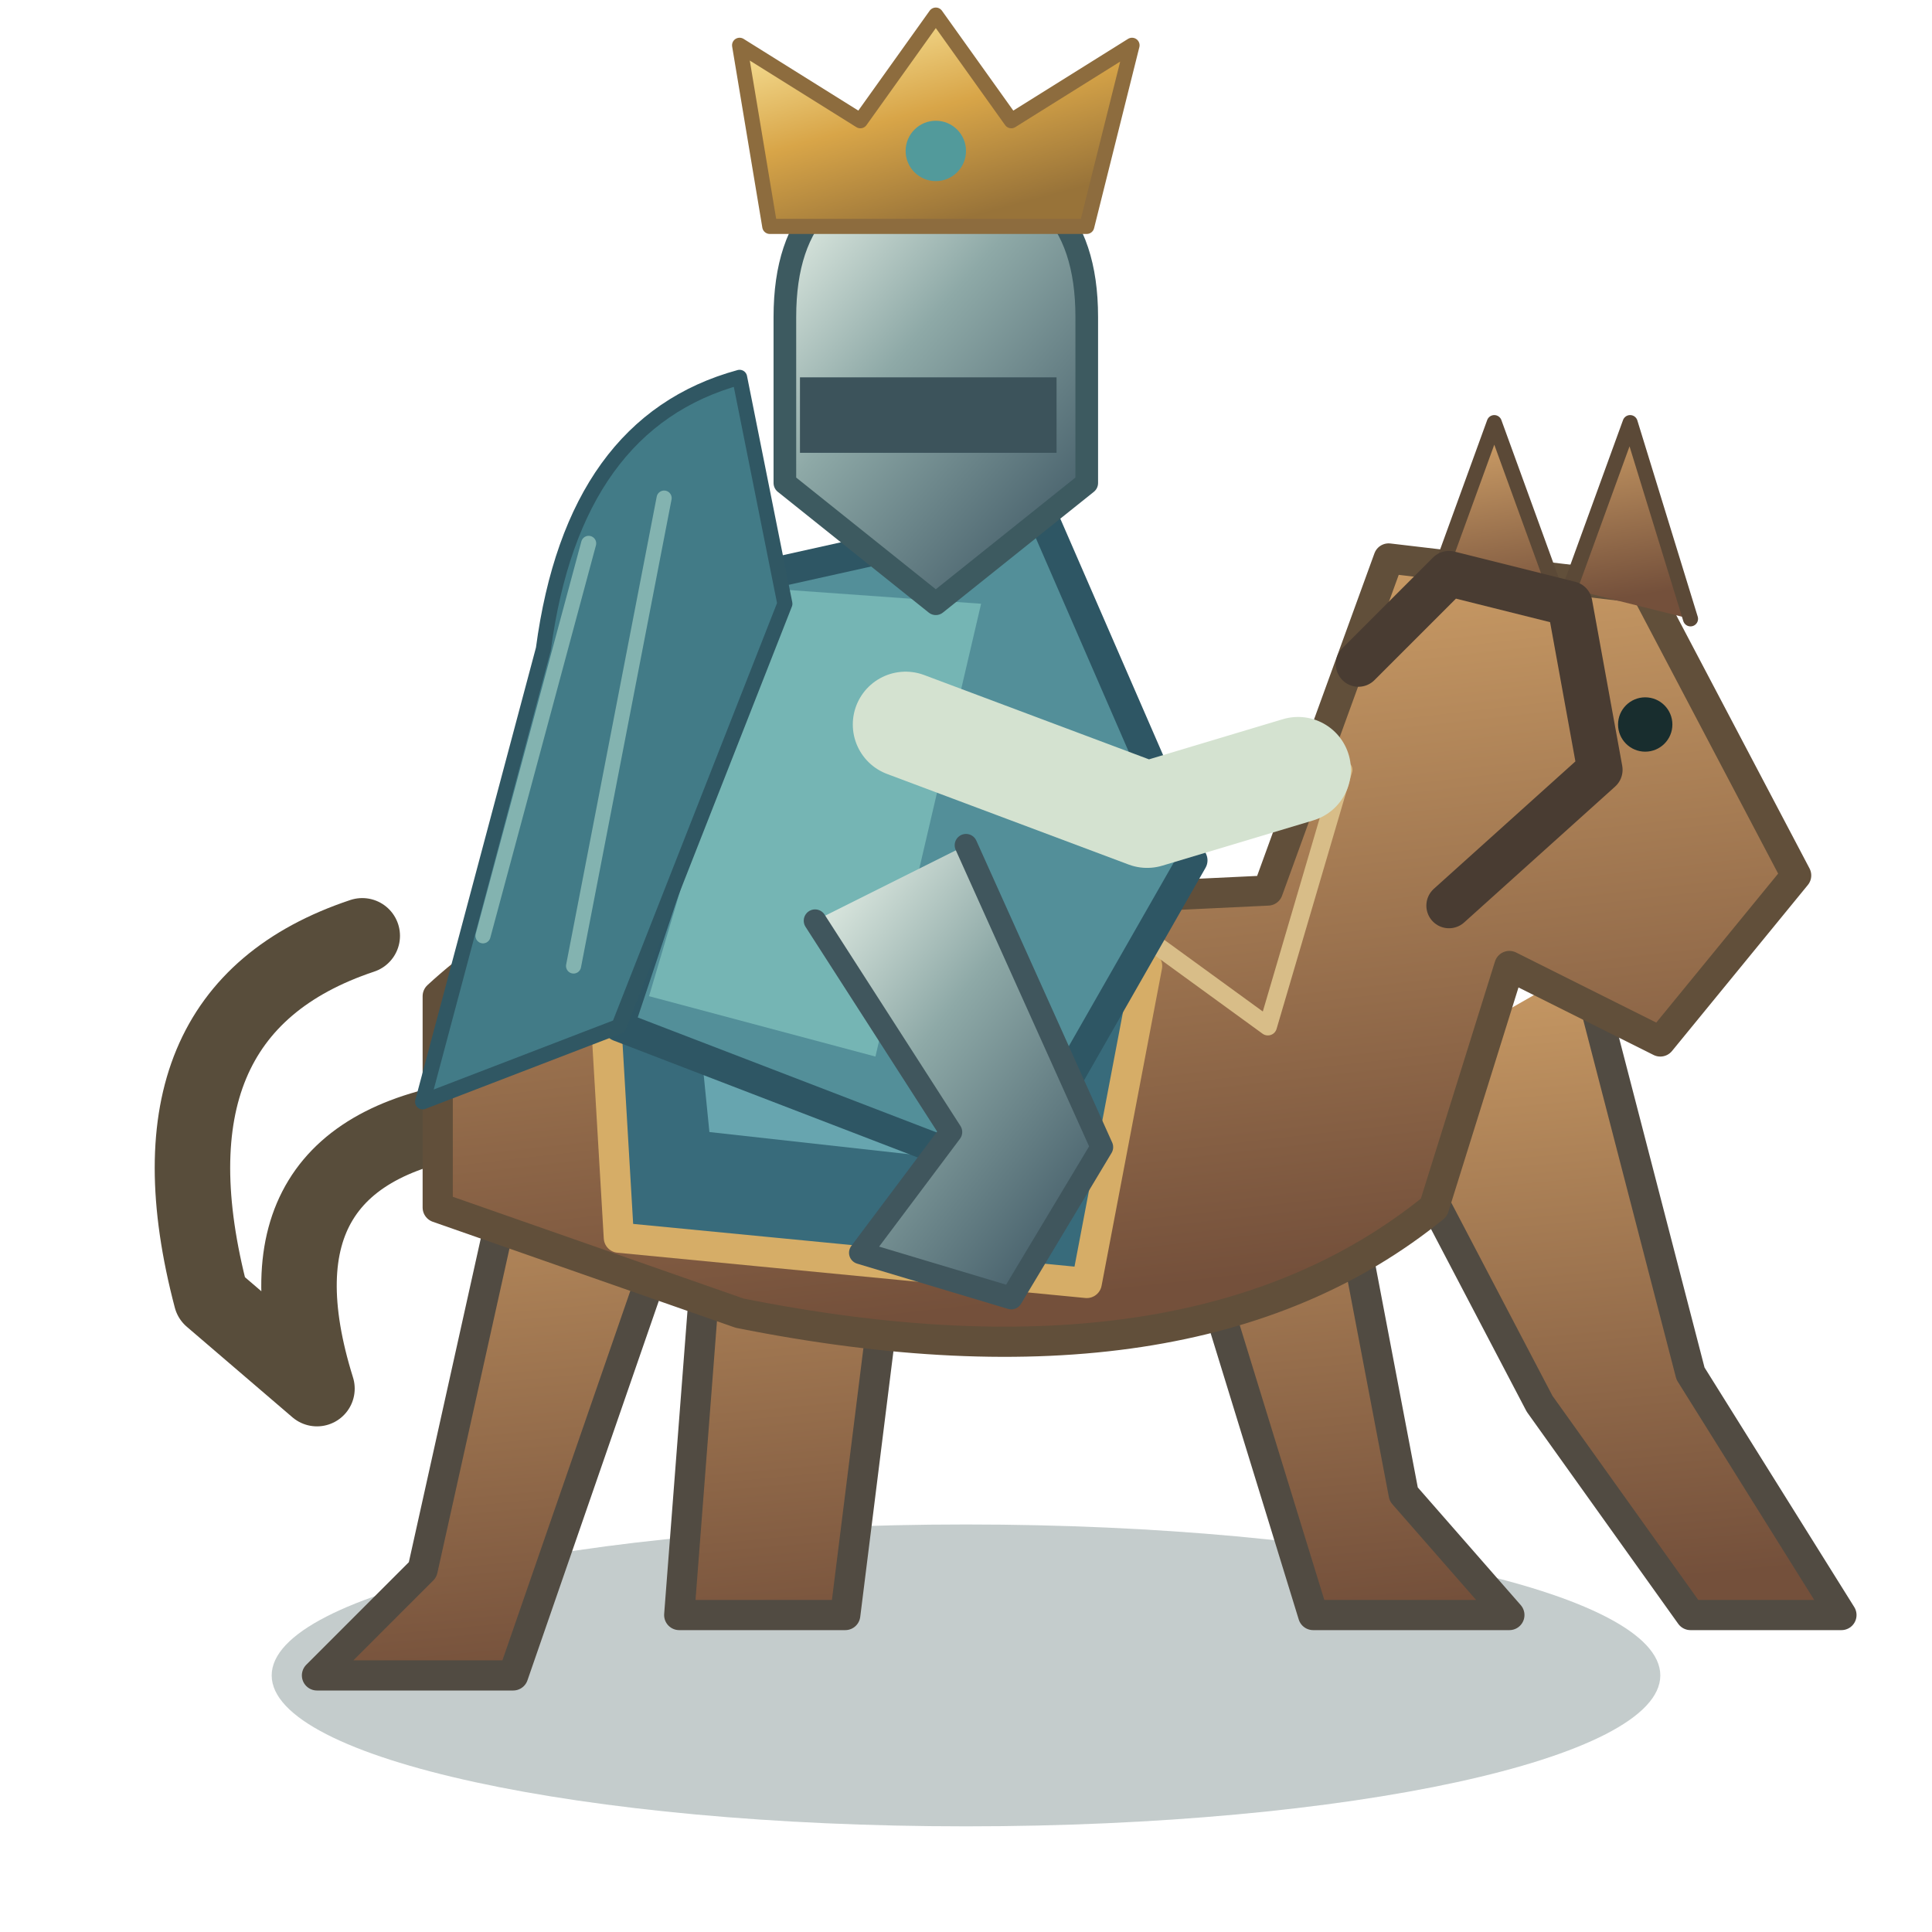
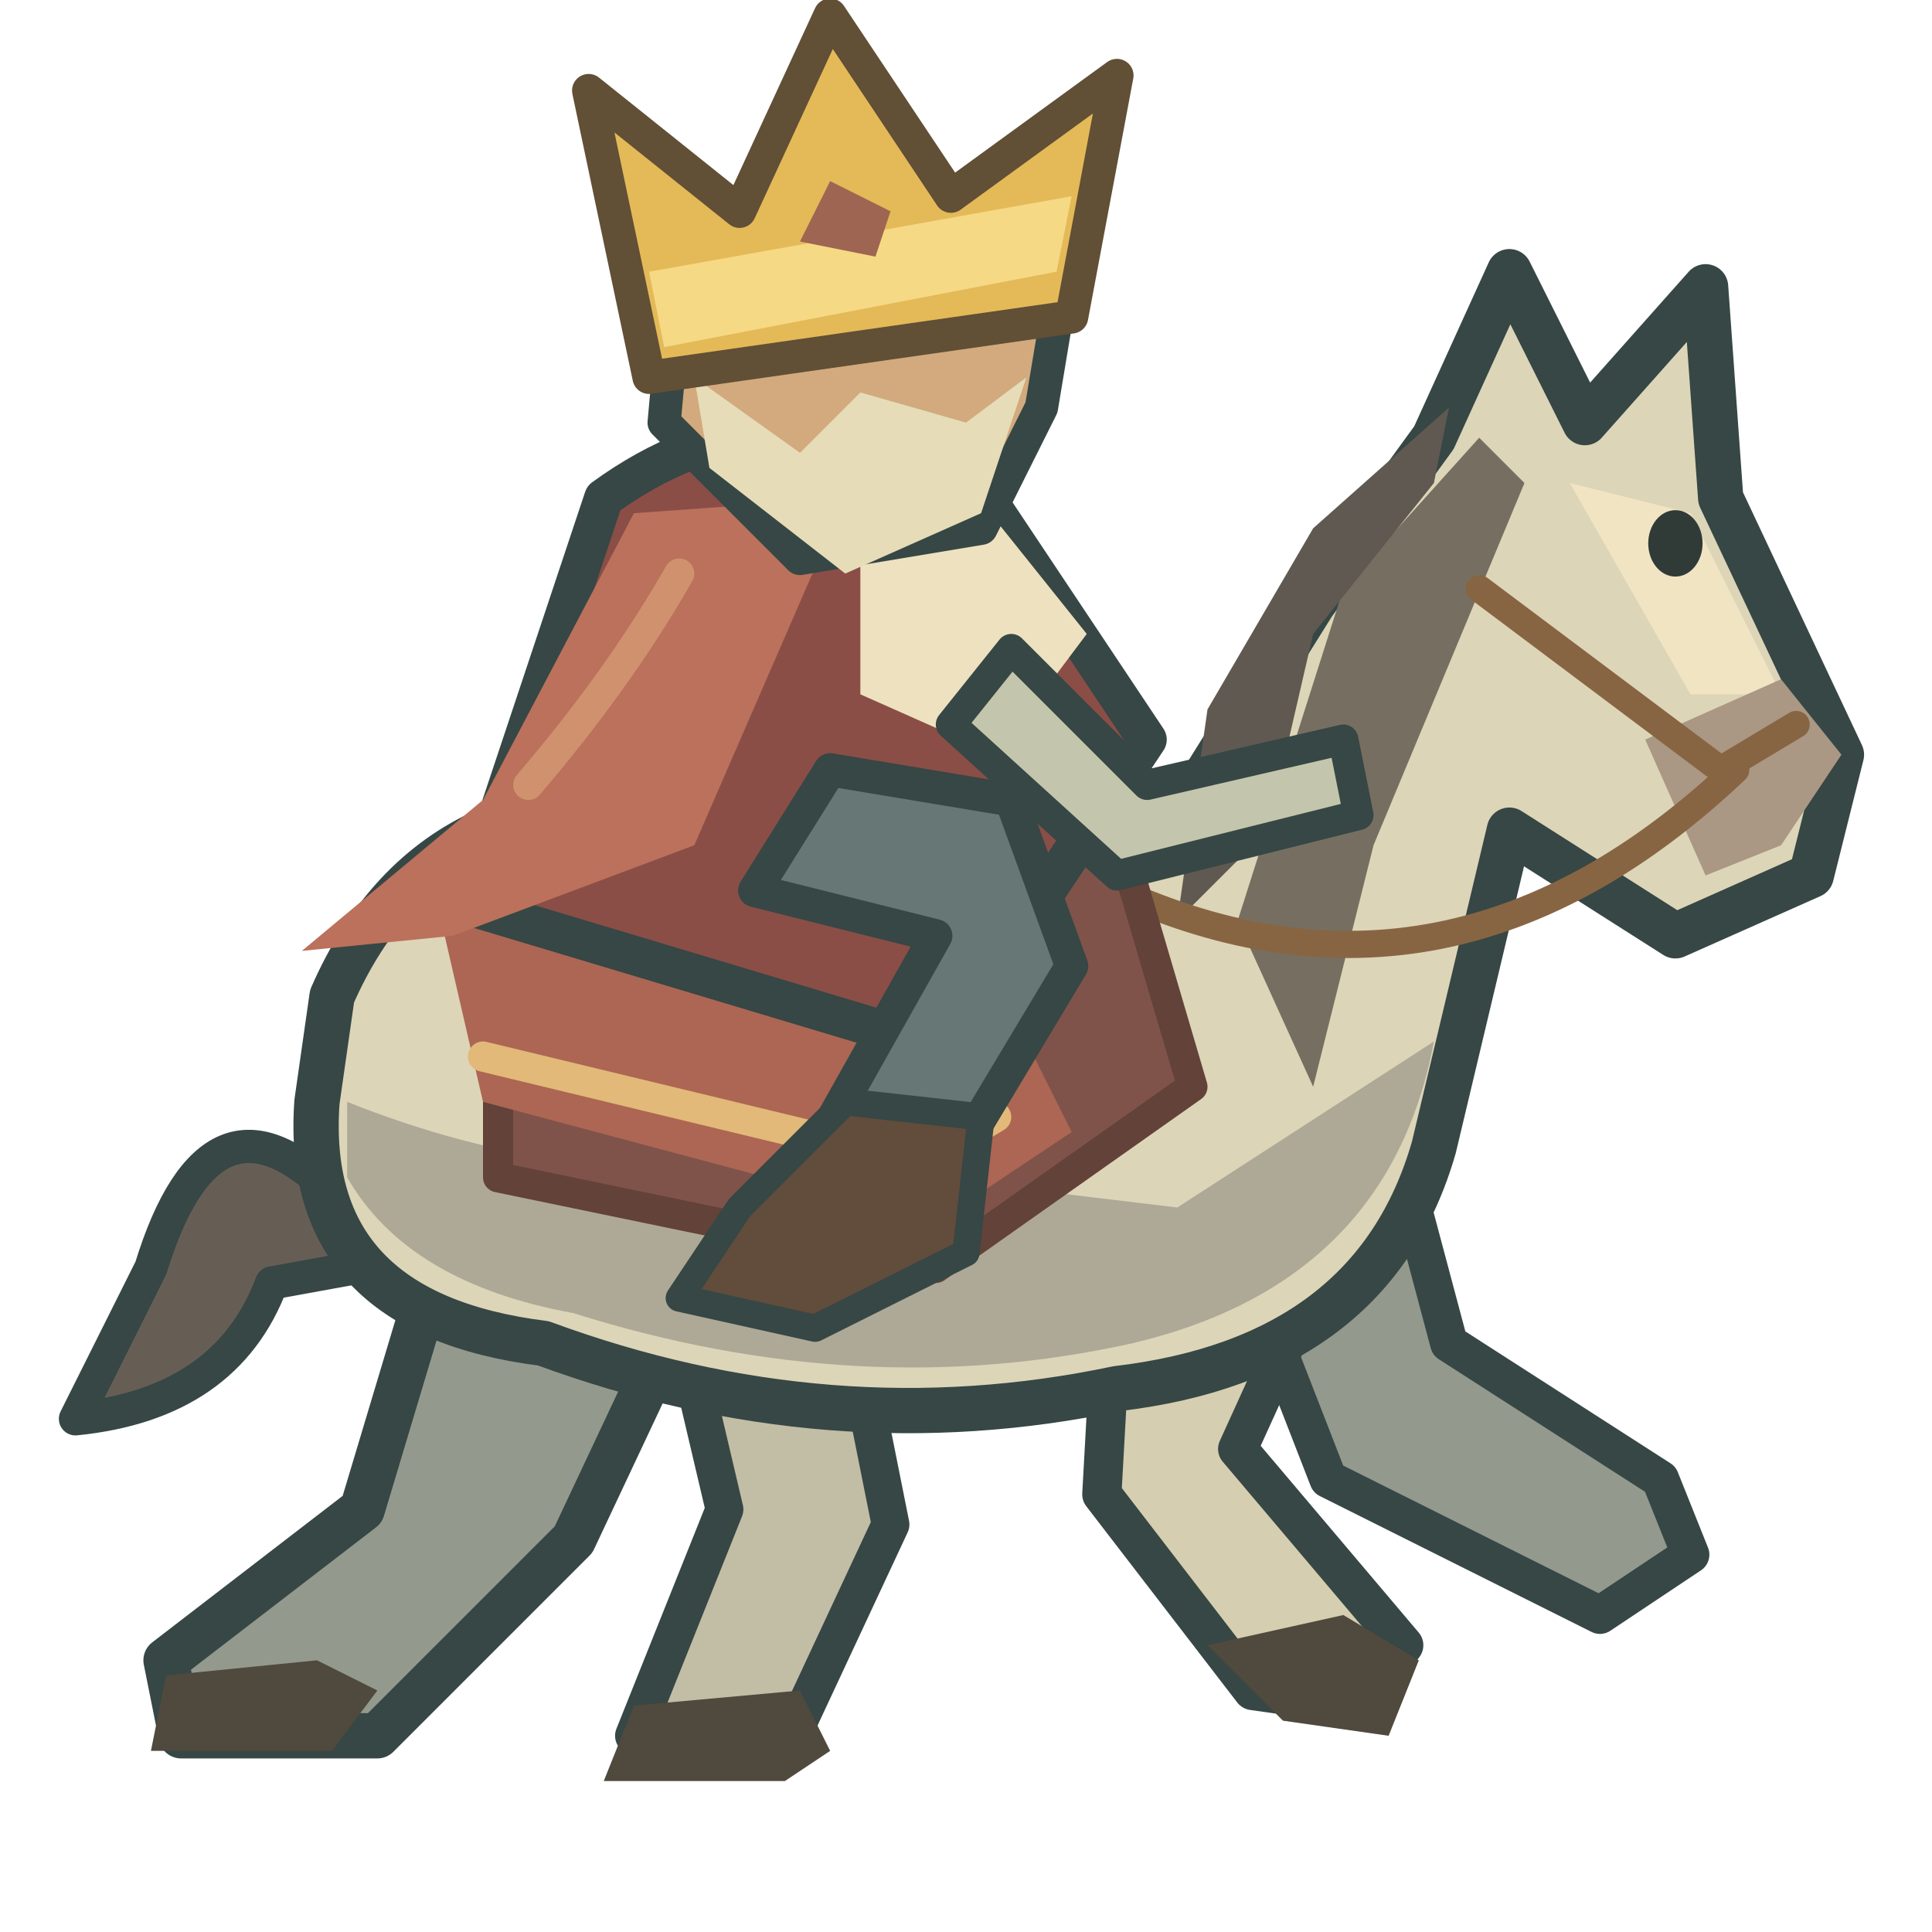
- <svg xmlns="http://www.w3.org/2000/svg" width="128" height="128" viewBox="0 0 128 128">
-   <defs>
-     <linearGradient id="stone" x2=".1" y2="1">
-       <stop stop-color="#fff2cd" />
-       <stop offset="1" stop-color="#bfb88c" />
-     </linearGradient>
-     <linearGradient id="roof" x2=".5" y2="1">
-       <stop stop-color="#db8060" />
-       <stop offset="1" stop-color="#863f3b" />
-     </linearGradient>
-     <linearGradient id="metal" x2=".8" y2="1">
-       <stop stop-color="#f0f8ee" />
-       <stop offset=".45" stop-color="#8ea9a7" />
-       <stop offset="1" stop-color="#425b67" />
-     </linearGradient>
-     <linearGradient id="wood" x2=".2" y2="1">
-       <stop stop-color="#d6a66b" />
-       <stop offset="1" stop-color="#74503b" />
-     </linearGradient>
-     <linearGradient id="gold" x2=".5" y2="1">
-       <stop stop-color="#fff1ac" />
-       <stop offset=".55" stop-color="#d8a548" />
-       <stop offset="1" stop-color="#987339" />
-     </linearGradient>
-     <linearGradient id="grass" x2=".3" y2="1">
-       <stop stop-color="#53876d" />
-       <stop offset="1" stop-color="#356250" />
-     </linearGradient>
-     <linearGradient id="sea" x2=".2" y2="1">
-       <stop stop-color="#3c7180" />
-       <stop offset="1" stop-color="#254556" />
-     </linearGradient>
-   </defs>
-   <ellipse cx="64" cy="111" rx="46" ry="10" fill="#092a2a" opacity=".24" />
-   <path d="M34 77L28 104 21 111h13l9 -26M47 81l-2 26h11l3 -24M79 81l8 26h13l-7 -8 -4 -21M91 72l11 21 10 14h10l-10 -16 -7 -27" fill="url(#wood)" stroke="#514b42" stroke-width="2" stroke-linecap="round" stroke-linejoin="round" />
-   <path d="M24 62q-15 5 -10 24l7 6q-5 -16 11 -18" fill="none" stroke="#584d3b" stroke-width="5" stroke-linecap="round" stroke-linejoin="round" />
-   <path d="M29 66Q42 54 63 60L84 59 92 37 109 39 119 58 110 69 100 64 95 80Q79 93 49 87L29 80z" fill="url(#wood)" stroke="#614f3a" stroke-width="2" stroke-linecap="round" stroke-linejoin="round" />
-   <path d="M95 39l4 -11 4 11M104 39l4 -11 4 13" fill="url(#wood)" stroke="#5b4937" stroke-width="1" stroke-linecap="round" stroke-linejoin="round" />
-   <path d="M90 44l6 -6 8 2 2 11 -10 9" fill="none" stroke="#493c32" stroke-width="3" stroke-linecap="round" stroke-linejoin="round" />
-   <circle cx="109" cy="48" r="1.8" fill="#182d2e" />
-   <path d="M40 65Q58 56 76 64l-4 21 -31 -3z" fill="#386b7b" stroke="#d6ad67" stroke-width="2" stroke-linecap="round" stroke-linejoin="round" />
-   <path d="M46 65l20 3 -1 9 -18 -2z" fill="#67a5af" />
-   <path d="M89 51l-5 17 -22 -16" fill="none" stroke="#d8bd88" stroke-width="1.2" stroke-linecap="round" stroke-linejoin="round" />
-   <path d="M51 38L69 34 79 57 67 78 41 68z" fill="#538f99" stroke="#2e5664" stroke-width="2" stroke-linecap="round" stroke-linejoin="round" />
-   <path d="M51 39l-8 27 15 4 7 -30z" fill="#75b5b4" />
-   <path d="M60 48l16 6 10 -3" fill="none" stroke="#d4e2d0" stroke-width="7" stroke-linecap="round" stroke-linejoin="round" />
-   <path d="M64 56l9 20 -6 10 -10 -3 6 -8 -9 -14" fill="url(#metal)" stroke="#40565d" stroke-width="1.5" stroke-linecap="round" stroke-linejoin="round" />
-   <path d="M52 32V21q0 -10 10 -10t10 10v11l-10 8z" fill="url(#metal)" stroke="#3d5a60" stroke-width="1.5" stroke-linecap="round" stroke-linejoin="round" />
-   <path d="M53 25h17v5H53z" fill="#3c535b" />
-   <path d="M51 15l-2 -12 8 5 5 -7 5 7 8 -5 -3 12z" fill="url(#gold)" stroke="#8d6c3e" stroke-width="1" stroke-linecap="round" stroke-linejoin="round" />
-   <circle cx="62" cy="10" r="2" fill="#529a9b" />
-   <path d="M36 43Q38 28 49 25L52 40 41 68 28 73z" fill="#427b87" stroke="#305763" stroke-width="1" stroke-linecap="round" stroke-linejoin="round" />
-   <path d="M39 36l-7 26M44 33l-6 31" fill="none" stroke="#83b3b0" stroke-width="1" stroke-linecap="round" stroke-linejoin="round" />
+ <svg xmlns="http://www.w3.org/2000/svg" width="384" height="384" viewBox="0 0 128 128">
+   <path d="M22 79q-8 -8 -12 5l-5 10q10 -1 13 -9l11 -2z" fill="#665e55" stroke="#364745" stroke-width="2.2" stroke-linejoin="round" stroke-linecap="round" />
+   <path d="M30 80l-6 20 -13 10 1 5 13 0 13 -13 8 -17z" fill="#93998d" stroke="#364745" stroke-width="3" stroke-linejoin="round" stroke-linecap="round" />
+   <path d="M44 83l4 17 -6 15 10 1 7 -15 -4 -20z" fill="#c2bda5" stroke="#364745" stroke-width="2.5" stroke-linejoin="round" stroke-linecap="round" />
+   <path d="M81 80l7 18 18 9 6 -4 -2 -5 -14 -9 -4 -15z" fill="#93998d" stroke="#364745" stroke-width="2.5" stroke-linejoin="round" stroke-linecap="round" />
+   <path d="M74 81l-1 18 10 13 7 1 3 -4 -11 -13 5 -11z" fill="#d6ceb0" stroke="#364745" stroke-width="2.6" stroke-linejoin="round" stroke-linecap="round" />
+   <path d="M22 66q7 -16 27 -12l28 2 10 -16 8 -11 5 -11 5 10 8 -9 1 14 8 17 -2 8 -9 4 -11 -7 -5 21q-4 14 -21 16 -19 4 -38 -3 -16 -2 -15 -16z" fill="#ddd5b8" stroke="#364745" stroke-width="3" stroke-linejoin="round" stroke-linecap="round" />
+   <path d="M23 73q15 6 30 4l25 3 17 -11q-3 16 -20 20 -18 4 -37 -2 -11 -2 -15 -9z" fill="#aea996" />
+   <path d="M82 61l7 -22 9 -10 3 3 -10 24 -4 16z" fill="#766f61" />
+   <path d="M95 32l-8 10 -3 13 -6 6 2 -14 7 -12 9 -8z" fill="#605951" />
+   <path d="M104 32l8 2 6 12 -6 0z" fill="#f1e4c3" />
+   <path d="M109 49l9 -4 4 5 -4 6 -5 2z" fill="#aa9784" />
+   <ellipse cx="111" cy="36" rx="1.8" ry="2.2" fill="#303b38" opacity="1" />
+   <path d="M98 39l16 12 5 -3m-4 3q-19 18 -41 8" fill="none" stroke="#876543" stroke-width="1.8" stroke-linejoin="round" stroke-linecap="round" />
+   <path d="M33 57l41 -2 5 17 -17 12 -29 -6z" fill="#80534a" stroke="#624239" stroke-width="2" stroke-linejoin="round" stroke-linecap="round" />
+   <path d="M29 60l36 3 6 12 -9 6 -30 -8z" fill="#ac6653" />
+   <path d="M32 70l29 7 5 -3" fill="none" stroke="#e2b978" stroke-width="2" stroke-linejoin="round" stroke-linecap="round" />
+   <path d="M40 33q11 -8 24 -2l12 18 -8 12 -7 8 -30 -9z" fill="#8a4e47" stroke="#364745" stroke-width="2.6" stroke-linejoin="round" stroke-linecap="round" />
+   <path d="M42 34l14 -1 -10 23 -16 6 -10 1 12 -10z" fill="#bb715b" />
+   <path d="M57 34l7 -2 8 10 -6 8 -9 -4z" fill="#eee1bf" />
+   <path d="M55 51l12 2 4 11 -9 15 -9 -1 9 -16 -12 -3z" fill="#677776" stroke="#364745" stroke-width="2.2" stroke-linejoin="round" stroke-linecap="round" />
+   <path d="M56 73l9 1 -1 9 -10 5 -9 -2 4 -6z" fill="#624c3c" stroke="#364745" stroke-width="1.8" stroke-linejoin="round" stroke-linecap="round" />
+   <path d="M67 43l9 9 13 -3 1 5 -16 4 -11 -10z" fill="#c3c6ac" stroke="#364745" stroke-width="2" stroke-linejoin="round" stroke-linecap="round" />
+   <path d="M45 17l26 -2 -2 12 -4 8 -12 2 -9 -9z" fill="#d2aa7d" stroke="#364745" stroke-width="2.2" stroke-linejoin="round" stroke-linecap="round" />
+   <path d="M46 25l7 5 4 -4 7 2 4 -3 -3 9 -9 4 -9 -7z" fill="#e6dcb8" />
+   <path d="M39 6l10 8 6 -13 8 12 11 -8 -3 16 -28 4z" fill="#e4b957" stroke="#614f36" stroke-width="2.2" stroke-linejoin="round" stroke-linecap="round" />
+   <path d="M43 18l28 -5 -1 5 -26 5z" fill="#f5d984" />
+   <path d="M53 16l2 -4 4 2 -1 3z" fill="#9e6552" />
+   <path d="M45 38q-4 7 -10 14" fill="none" stroke="#d0926e" stroke-width="2" stroke-linejoin="round" stroke-linecap="round" />
+   <path d="M11 111l10 -1 4 2 -3 4H10zM42 113l11 -1 2 4 -3 2H40zM80 109l9 -2 5 3 -2 5 -7 -1z" fill="#4f4a3d" />
</svg>
